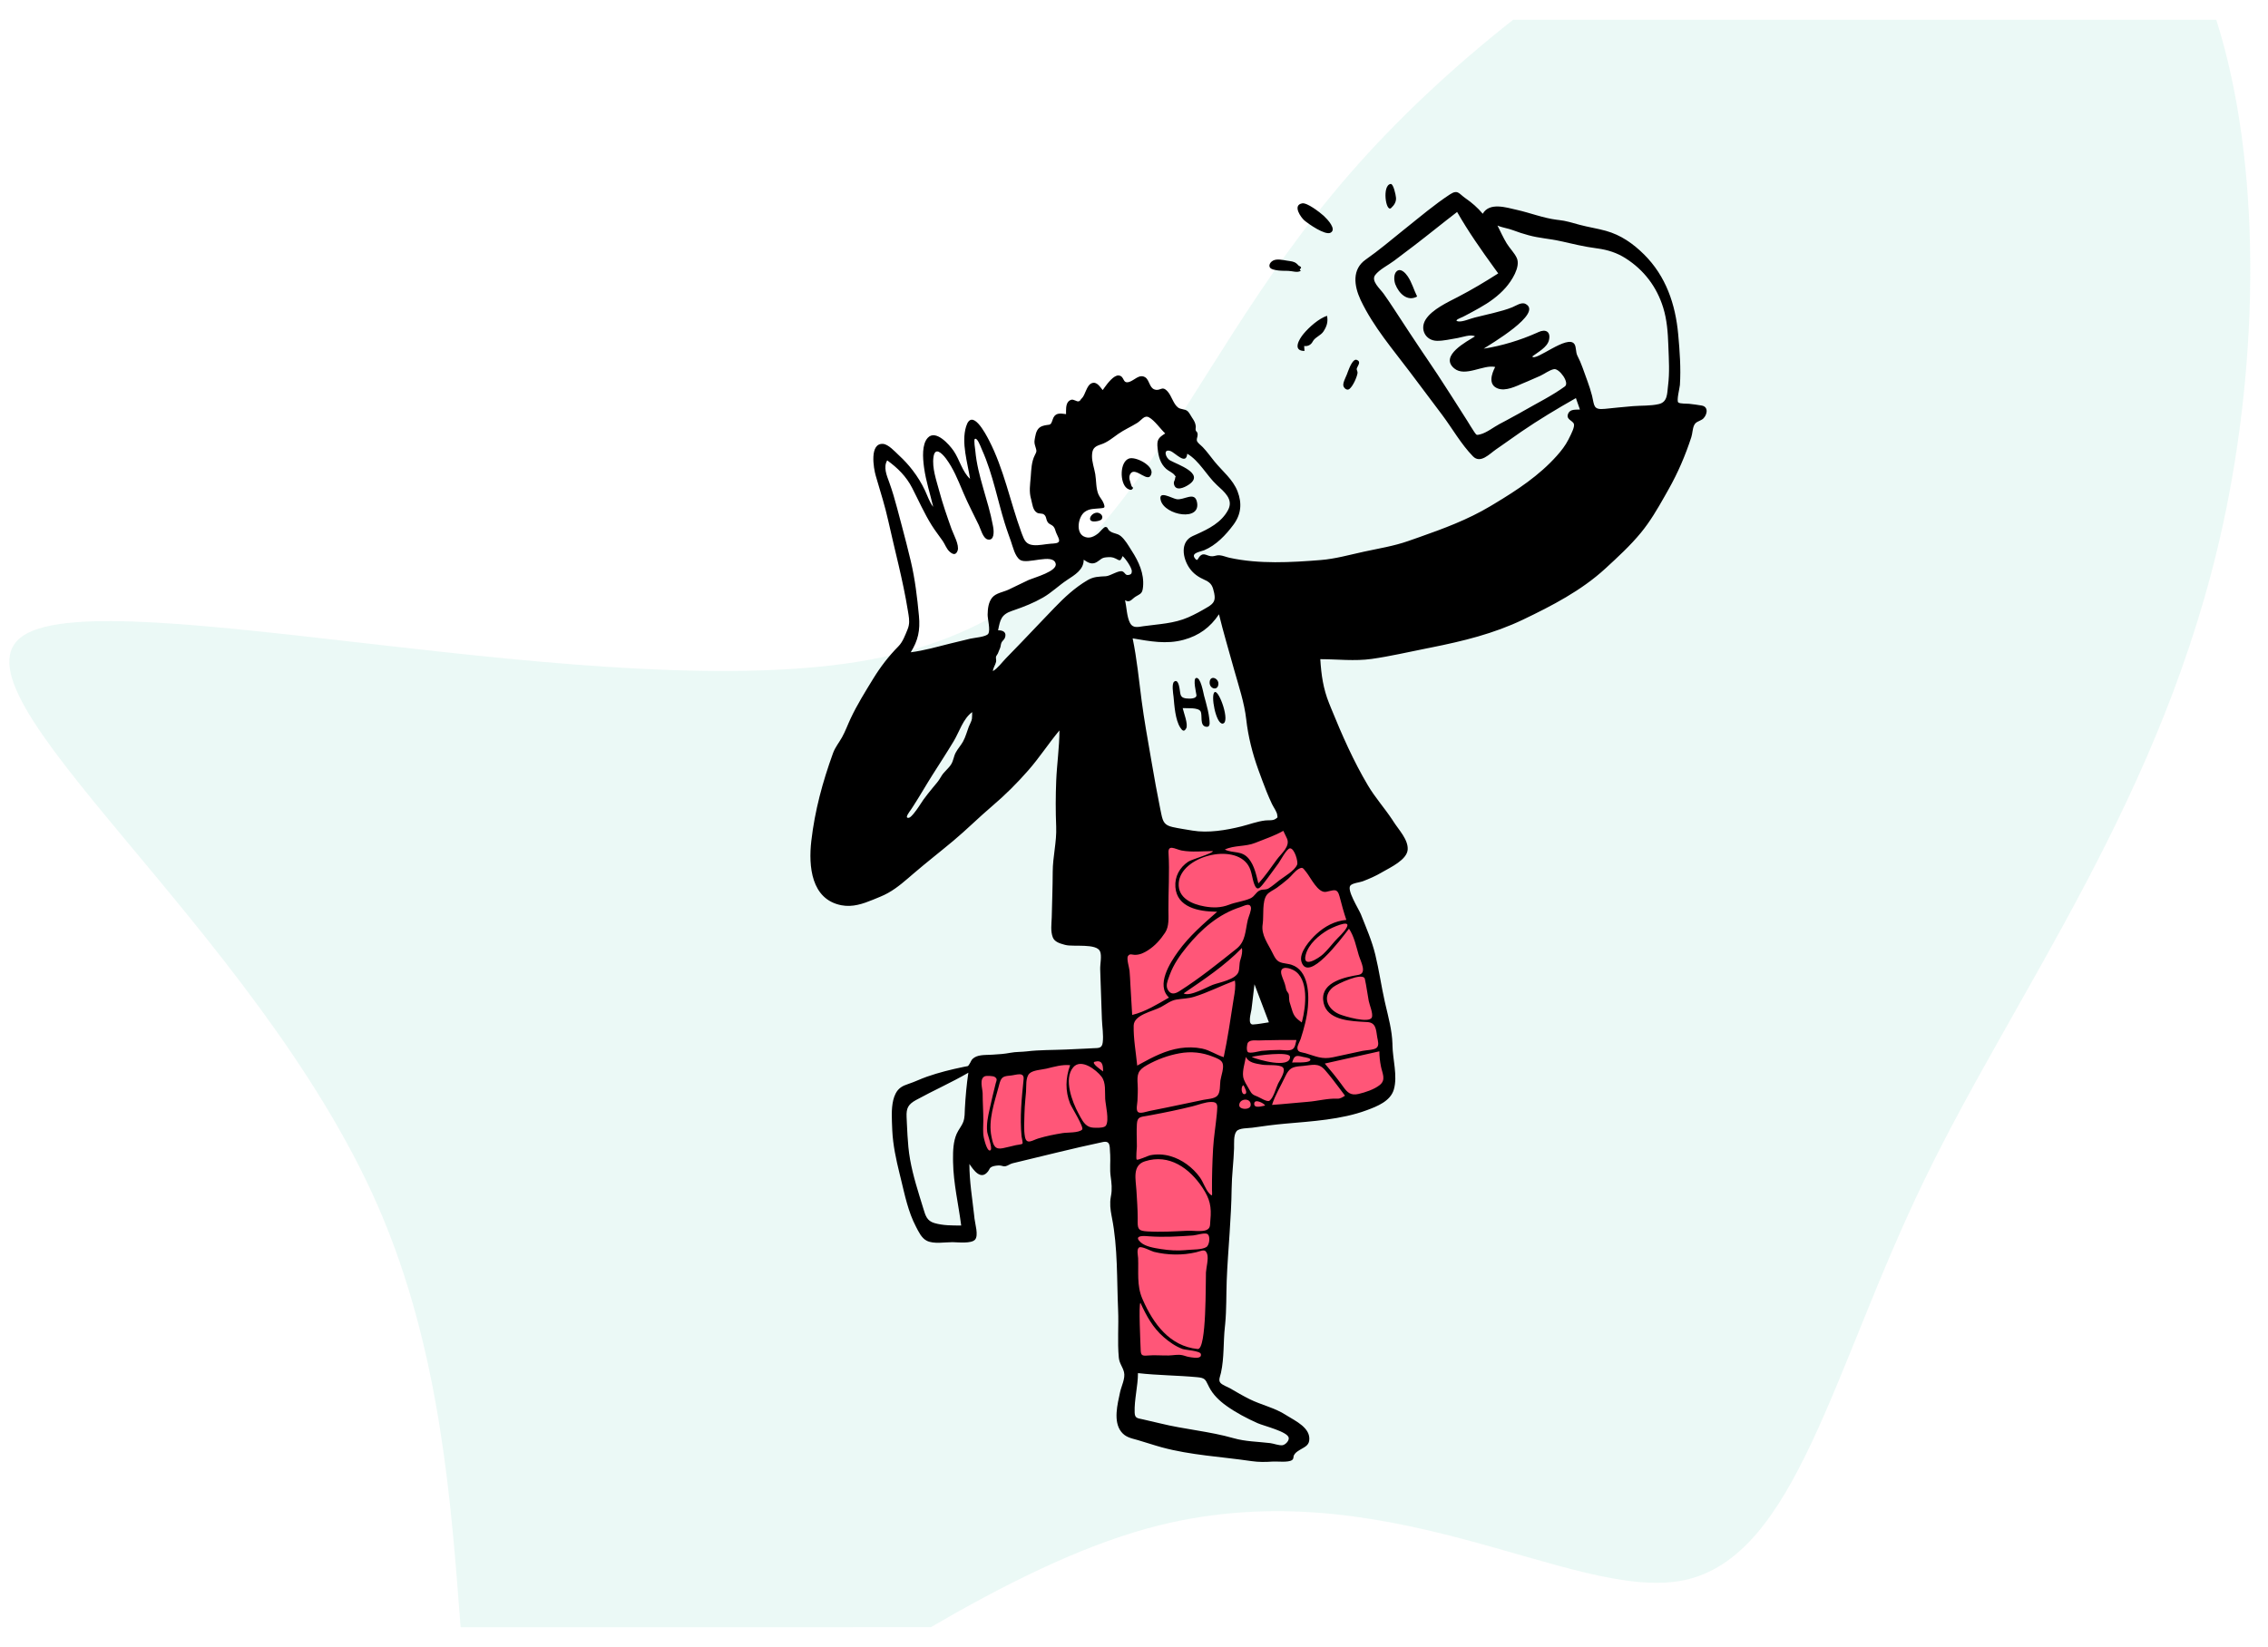
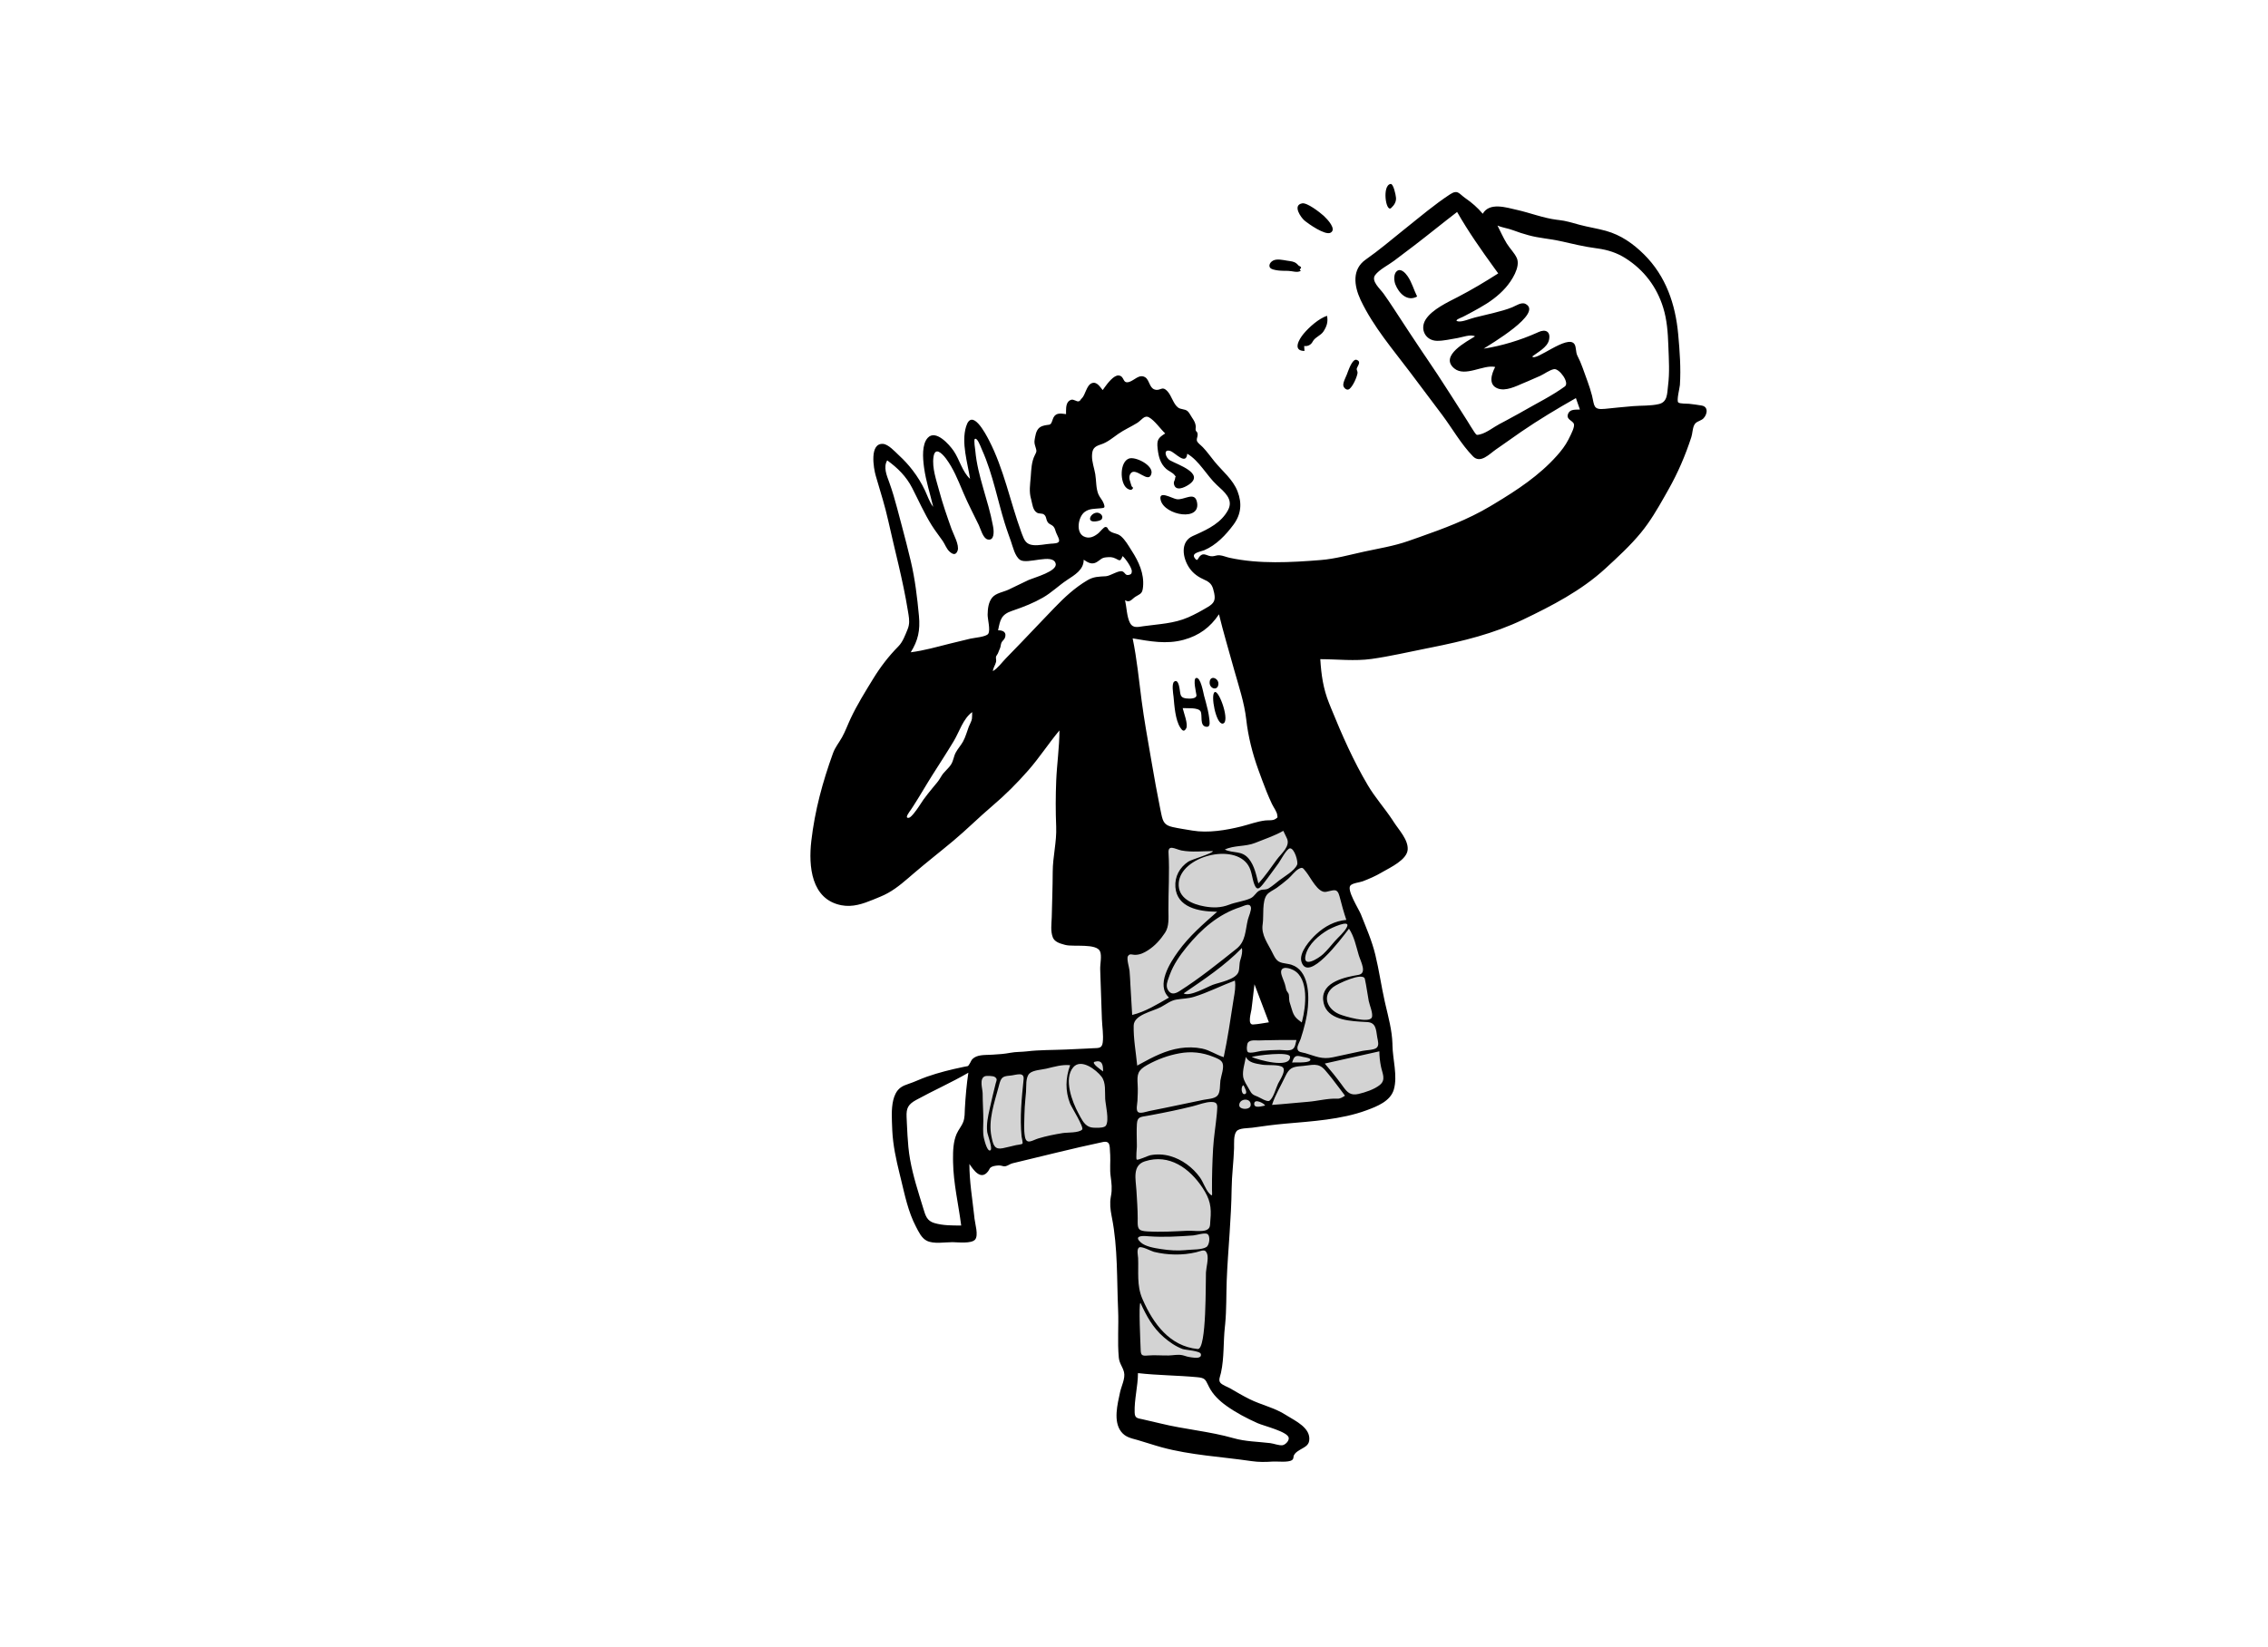
<svg xmlns="http://www.w3.org/2000/svg" xmlns:ns1="http://design.blush" viewBox="290.325 -29.102 3338.737 2425.205" overflow="visible" width="3338.737px" height="2425.205px">
  <g id="Master/Compositions/Solo" stroke="none" stroke-width="1" fill="none" fill-rule="evenodd" ns1:i="0">
-     <path d="M3562.882,742.681 C3475.961,1143.198 3258.659,1428.164 3123.063,1708.786 C2987.466,1988.539 2934.445,2263.08 2769.295,2297.832 C2604.146,2331.715 2325.999,2126.678 1980.054,2221.378 C1876.737,2249.848 1767.325,2304.842 1660.621,2366.996 L968.386,2367.014 C954.741,2190.035 939.891,1961.293 847.477,1748.751 C668.42,1336.94 197.31,986.814 325.952,906.016 C453.726,825.217 1182.122,1013.747 1569.788,942.505 C1956.586,871.264 2002.654,541.12 2278.193,225.746 C2346.303,147.542 2428.523,70.3 2517.842,-0.005 L3552.929,0 C3620.087,211.344 3615.907,498.352 3562.882,742.681 Z" id="Combined-Shape" fill="#D8F3ED" opacity=".5" ns1:i="0.0" />
+     <path d="M3562.882,742.681 C3475.961,1143.198 3258.659,1428.164 3123.063,1708.786 C2987.466,1988.539 2934.445,2263.08 2769.295,2297.832 C2604.146,2331.715 2325.999,2126.678 1980.054,2221.378 C1876.737,2249.848 1767.325,2304.842 1660.621,2366.996 L968.386,2367.014 C954.741,2190.035 939.891,1961.293 847.477,1748.751 C668.42,1336.94 197.31,986.814 325.952,906.016 C453.726,825.217 1182.122,1013.747 1569.788,942.505 C1956.586,871.264 2002.654,541.12 2278.193,225.746 C2346.303,147.542 2428.523,70.3 2517.842,-0.005 L3552.929,0 C3620.087,211.344 3615.907,498.352 3562.882,742.681 Z" id="Combined-Shape" opacity=".5" ns1:i="0.0" />
    <g transform="translate(818, 190) scale(2.588867 2.588542)" ns1:width="2651" ns1:height="1988" id="Master/Doodles/Selfie" ns1:component="Master/Doodles/Selfie" ns1:i="0.1" ns1:value="Selfie">
      <g id="Master/Doodles/Selfie" stroke="none" stroke-width="1" fill="none" fill-rule="evenodd" ns1:i="0.1.0">
-         <path d="M530.199,382.002 L530.353,382.02 C532.588,382.453 536.292,388.846 537.809,390.663 C542.7,396.524 547.591,402.384 552.482,408.244 C554.439,410.59 557.262,413.053 558.656,415.767 C559.729,417.855 560.097,420.735 560.737,422.973 C568.691,450.776 576.469,478.758 582.262,507.103 C583.509,513.204 584.692,519.347 585.386,525.54 C585.727,528.601 586.626,533.099 585.293,536.058 C583.79,539.392 578.954,540.778 575.812,541.811 C569.7,543.823 563.3,545.021 556.968,546.096 C541.711,548.686 526.263,550.19 510.844,551.406 C506.133,551.778 501.284,551.772 496.603,552.405 C494.368,552.707 495.038,552.107 494.333,553.608 C493.352,555.697 494.003,560.054 493.886,562.331 C493.612,567.686 493.338,573.04 493.064,578.396 L493.064,578.396 L490.82,622.215 C490.061,637.024 489.303,651.833 488.544,666.642 C488.257,672.253 487.97,677.864 487.683,683.476 C487.529,686.475 487.986,690.347 487.182,693.251 C486.574,695.447 487.574,694.8 484.881,694.93 C478.645,695.231 472.184,694.476 465.946,694.253 C458.872,694 451.796,693.747 444.72,693.494 C442.699,693.421 440.441,693.995 439.627,692.546 C438.635,690.782 439.39,685.931 439.32,683.961 C439.124,678.472 438.928,672.981 438.731,667.492 C438.192,652.422 437.653,637.352 437.114,622.283 C436.379,601.731 435.643,581.178 434.908,560.624 C427.04,562.208 419.172,563.792 411.303,565.375 C399.677,567.715 388.05,570.055 376.423,572.393 C371.091,573.467 364.758,575.916 359.252,575.126 C353.783,574.341 351.522,572.005 351.215,566.814 C350.885,561.249 351.014,555.64 351.088,550.07 C351.211,540.96 351.473,531.851 351.817,522.746 C367.351,521.347 382.886,519.947 398.42,518.548 C406.692,517.802 414.965,517.058 423.235,516.312 C425.112,516.144 429.74,516.506 430.578,515.091 C431.881,512.891 430.431,505.658 430.392,503.17 L430.392,503.17 L430.021,479.648 L430.021,479.648 L428.663,393.102 C432.383,393.224 436.102,393.335 439.821,393.439 C456.002,393.896 472.263,394.558 488.449,394.06 C496.566,393.811 504.257,391.621 511.92,389.037 C515.994,387.664 520.027,386.168 524.029,384.595 C525.288,384.1 528.994,381.758 530.353,382.02 Z M508.414,462.536 L500.148,502.967 L528.435,501.093 L508.414,462.536 Z" id="Accent" fill="#FF5678" ns1:i="0.1.0.0" />
+         <path d="M530.199,382.002 L530.353,382.02 C532.588,382.453 536.292,388.846 537.809,390.663 C542.7,396.524 547.591,402.384 552.482,408.244 C554.439,410.59 557.262,413.053 558.656,415.767 C559.729,417.855 560.097,420.735 560.737,422.973 C568.691,450.776 576.469,478.758 582.262,507.103 C583.509,513.204 584.692,519.347 585.386,525.54 C585.727,528.601 586.626,533.099 585.293,536.058 C583.79,539.392 578.954,540.778 575.812,541.811 C569.7,543.823 563.3,545.021 556.968,546.096 C541.711,548.686 526.263,550.19 510.844,551.406 C506.133,551.778 501.284,551.772 496.603,552.405 C494.368,552.707 495.038,552.107 494.333,553.608 C493.352,555.697 494.003,560.054 493.886,562.331 C493.612,567.686 493.338,573.04 493.064,578.396 L493.064,578.396 L490.82,622.215 C490.061,637.024 489.303,651.833 488.544,666.642 C488.257,672.253 487.97,677.864 487.683,683.476 C487.529,686.475 487.986,690.347 487.182,693.251 C486.574,695.447 487.574,694.8 484.881,694.93 C478.645,695.231 472.184,694.476 465.946,694.253 C458.872,694 451.796,693.747 444.72,693.494 C442.699,693.421 440.441,693.995 439.627,692.546 C438.635,690.782 439.39,685.931 439.32,683.961 C439.124,678.472 438.928,672.981 438.731,667.492 C438.192,652.422 437.653,637.352 437.114,622.283 C436.379,601.731 435.643,581.178 434.908,560.624 C427.04,562.208 419.172,563.792 411.303,565.375 C399.677,567.715 388.05,570.055 376.423,572.393 C371.091,573.467 364.758,575.916 359.252,575.126 C353.783,574.341 351.522,572.005 351.215,566.814 C350.885,561.249 351.014,555.64 351.088,550.07 C351.211,540.96 351.473,531.851 351.817,522.746 C367.351,521.347 382.886,519.947 398.42,518.548 C406.692,517.802 414.965,517.058 423.235,516.312 C425.112,516.144 429.74,516.506 430.578,515.091 C431.881,512.891 430.431,505.658 430.392,503.17 L430.392,503.17 L430.021,479.648 L430.021,479.648 L428.663,393.102 C432.383,393.224 436.102,393.335 439.821,393.439 C456.002,393.896 472.263,394.558 488.449,394.06 C496.566,393.811 504.257,391.621 511.92,389.037 C515.994,387.664 520.027,386.168 524.029,384.595 C525.288,384.1 528.994,381.758 530.353,382.02 Z M508.414,462.536 L500.148,502.967 L528.435,501.093 L508.414,462.536 Z" id="Accent" fill="#D3D3D3" ns1:i="0.1.0.0" />
        <path d="M620.672,25.933 C625.072,23.055 625.729,25.447 629.215,27.937 L629.411,28.076 C633.232,30.726 636.279,33.393 639.308,36.946 C643.156,30.244 652.703,33.397 658.639,34.727 C666.37,36.458 673.634,39.399 681.502,40.39 L682.531,40.508 C686.676,40.934 690.4,42.165 694.39,43.241 C699.336,44.572 704.422,45.305 709.358,46.678 C717.829,49.035 724.803,53.919 731.006,60.075 C743.468,72.443 748.87,88.354 750.45,105.53 C751.324,115.017 752.029,124.835 751.422,134.358 C751.323,135.942 749.382,143.322 750.503,144.298 C751.445,145.118 755.365,144.908 756.624,145.059 C759.035,145.347 761.447,145.621 763.837,146.059 C768.343,146.887 766.614,152.358 764.019,153.993 C762.173,155.155 760.406,155.213 759.434,157.419 C758.573,159.373 758.57,162.007 757.897,164.076 C754.552,174.365 750.321,184.251 745.006,193.657 L742.697,197.751 C738.649,204.913 734.497,212.019 729.254,218.396 C723.179,225.786 716.001,232.372 708.966,238.834 C695.359,251.332 678.683,259.949 662.249,267.822 C645.462,275.865 628.09,280.072 610.032,283.69 L607.565,284.18 C597.162,286.23 586.653,288.717 576.158,290.195 C566.515,291.552 556.637,290.358 546.932,290.335 C547.482,299.214 548.574,307.046 551.916,315.365 L553.201,318.548 C559.242,333.413 565.857,348.408 574.036,362.179 C578.117,369.05 583.444,374.998 587.852,381.643 L588.667,382.897 C591.493,387.34 597.051,393.057 596.619,398.714 C596.179,404.436 586.941,408.744 582.255,411.432 L581.787,411.704 C578.41,413.699 574.743,415.292 571.081,416.692 C569.383,417.343 565.196,417.703 564.034,419.125 C561.91,421.722 568.61,432.124 569.99,435.417 L570.054,435.573 C573.065,443.231 576.249,450.375 578.213,458.441 C580.353,467.231 581.6,476.207 583.58,485.031 L583.983,486.788 C585.689,494.115 587.716,501.495 587.955,509.035 L587.975,509.941 C588.072,517.864 590.996,527.388 588.756,535.138 C586.842,541.761 579.268,544.73 573.436,546.884 L573.125,546.999 C558.89,552.246 542.137,553.227 527.083,554.559 C520.756,555.119 514.666,555.933 508.267,556.862 C505.893,557.206 500.803,556.96 499.265,558.921 C497.513,561.157 497.987,565.946 497.902,568.585 C497.653,576.364 496.599,583.945 496.516,591.673 C496.428,600.007 495.896,608.466 495.37,616.791 C494.797,625.805 494.052,634.809 493.721,643.836 C493.418,652.086 493.636,660.344 492.85,668.557 L492.69,670.097 C491.716,678.803 492.353,687.613 490.469,696.229 C490.013,698.314 488.934,700.397 490.036,701.856 C491.116,703.286 494.257,704.314 495.806,705.222 C499.379,707.317 502.956,709.409 506.665,711.255 C513.386,714.601 521.036,716.184 527.369,720.283 L527.818,720.568 C532.862,723.724 541.565,727.638 540.636,734.836 C540.256,737.772 537.721,738.667 535.451,740.056 L534.732,740.508 C533.591,741.231 532.737,741.83 532.017,743.076 C531.437,744.078 532.015,745.104 530.875,745.924 C528.747,747.456 522.443,746.614 519.883,746.791 C515.731,747.079 511.904,747.136 507.778,746.529 C490.929,744.049 473.163,743.169 456.723,738.669 C452.224,737.438 447.809,735.923 443.331,734.623 L442.612,734.42 C439.165,733.466 436.112,732.865 433.747,729.86 C429.066,723.914 431.625,714.133 433.082,707.299 C433.807,703.894 436.19,699.42 435.316,695.905 C434.555,692.845 432.677,690.986 432.359,687.621 C431.516,678.713 432.358,669.569 431.966,660.613 C431.213,643.417 431.81,625.067 428.47,608.148 L428.261,607.064 C427.554,603.317 427.154,600.008 427.812,596.183 L427.914,595.633 C428.652,591.877 428.244,588.238 427.72,584.504 C427.158,580.498 427.671,576.413 427.473,572.357 L427.378,570.873 C427.173,567.21 427.525,564.13 423.225,565.037 C406.058,568.657 389.064,573.036 371.97,577.099 C370.591,577.426 369.239,578.503 368.036,578.761 C366.678,579.052 366.13,578.457 364.652,578.358 C363.565,578.284 361.46,578.545 360.462,578.97 C358.657,579.738 359.054,580.354 358.037,581.68 C353.908,587.068 349.781,580.998 347.402,577.482 C347.378,587.403 349.098,597.348 350.162,607.21 L350.303,608.554 C350.6,611.494 352.725,618.175 350.613,620.544 C348.481,622.936 340.963,622.031 337.902,621.985 L337.701,621.983 C333.354,621.976 327.228,623.15 323.245,621.213 C320.16,619.712 318.529,616.038 317.019,613.158 C312.57,604.678 310.692,595.231 308.433,585.986 L307.686,582.948 C305.707,574.853 303.955,566.835 303.55,558.478 L303.348,553.423 C303.154,548.068 303.162,541.994 305.42,537.512 C307.009,534.355 309.367,533.063 312.583,532.013 C316.253,530.815 319.642,529.106 323.295,527.833 C330.163,525.44 336.845,523.788 343.828,522.342 L345.141,522.073 C347.052,521.686 346.404,522.139 347.568,520.418 C348.19,519.5 348.386,518.516 349.263,517.691 C351.791,515.312 355.927,515.546 359.144,515.387 L360.963,515.294 C364.26,515.117 367.374,514.884 370.704,514.251 C373.841,513.654 377.091,513.81 380.065,513.444 C387.146,512.572 394.855,512.72 402.242,512.396 C406.019,512.231 409.795,512.065 413.57,511.874 L417.783,511.654 C420.864,511.524 422.804,511.801 423.222,508.353 C423.735,504.143 422.908,499.405 422.751,495.152 L422.496,487.912 L422.496,487.912 L421.927,471.323 C421.875,469.765 421.825,468.206 421.778,466.648 C421.694,463.811 422.776,459.137 421.702,456.57 C419.735,451.865 406.485,454.066 402.082,452.923 L401.294,452.717 C398.643,452.012 395.795,451.076 394.829,448.581 C393.461,445.048 394.098,440.962 394.224,437.266 L394.236,436.825 C394.422,428.334 394.759,419.883 394.779,411.383 C394.797,402.669 397.104,394.356 396.752,385.624 C396.399,376.886 396.407,368.153 396.771,359.41 C397.169,349.876 398.586,340.415 398.609,330.867 C392.442,338.242 387.267,346.299 380.897,353.572 C374.476,360.903 367.758,367.608 360.332,373.922 C352.814,380.312 345.833,387.324 338.274,393.646 C330.719,399.965 322.957,405.995 315.481,412.421 L312.612,414.893 C307.691,419.114 302.941,422.942 296.755,425.453 L292.655,427.144 C286.874,429.506 281.008,431.561 274.613,430.322 C257.397,426.985 255.861,408.018 257.51,393.759 C259.518,376.391 263.904,360.276 269.828,343.874 C271.067,340.441 273.164,337.991 274.908,334.891 C276.84,331.455 278.215,327.593 279.896,324.022 C283.551,316.259 288.161,308.863 292.639,301.551 C296.82,294.724 301.464,288.674 307.057,283.008 C309.528,280.506 310.917,276.614 312.256,273.36 C313.462,270.431 313.243,267.896 312.794,265.055 L312.416,262.757 C309.628,245.428 305.045,228.711 301.261,211.599 C299.454,203.424 296.978,195.607 294.629,187.62 L294.128,185.906 C292.925,181.764 290.441,167.275 298.339,167.881 C301.321,168.11 305.059,172.237 307.251,174.301 L307.44,174.478 C310.268,177.086 312.875,179.93 315.208,182.989 C317.877,186.49 320.219,190.27 322.096,194.254 C323.593,197.431 324.657,200.876 326.814,203.698 C325.1,196.336 322.702,189.103 321.661,181.597 L321.538,180.686 C320.909,175.839 320.328,168.195 323.68,164.469 C328.211,159.434 335.94,168.221 338.408,171.799 C341.75,176.642 343.378,183.787 347.779,187.753 C346.376,178.559 342.718,167.286 345.506,158.049 C348.813,147.097 356.636,162.128 358.542,165.807 C367.015,182.166 370.592,200.757 376.889,218.026 L377.355,219.287 C378.663,222.784 379.684,225.08 383.793,225.459 C387.057,225.761 390.539,224.858 393.842,224.63 L395.017,224.567 C400.062,224.246 398.476,222.339 396.793,218.526 C396.205,217.196 396.144,215.868 395.113,214.779 C394.164,213.778 392.799,213.659 391.952,212.424 C390.823,210.774 391.339,209.054 389.642,207.925 C388.754,207.333 386.98,207.66 385.936,207.063 C383.385,205.605 383.249,202.126 382.533,199.466 L382.461,199.212 C381.246,195.035 381.919,191.131 382.26,186.883 L382.3,186.372 C382.605,182.204 382.719,178.031 384.628,174.244 L384.862,173.78 C385.648,172.207 385.673,171.961 385.194,170.314 L384.792,168.954 C384.426,167.701 384.257,166.865 384.545,165.234 L384.765,164.011 C385.282,161.25 386.03,158.651 389.019,157.68 C392.837,156.44 393.422,158.008 394.556,154.616 L394.701,154.165 C395.963,150.1 398.594,150.381 402.366,150.932 L402.355,149.087 C402.363,146.555 402.637,143.678 405.18,142.807 C406.765,142.265 408.398,144.044 409.624,143.634 C410.505,143.338 410.428,142.877 411.03,142.259 L411.182,142.113 C413.396,140.124 413.934,134.548 416.964,133.35 C419.85,132.209 421.604,135.394 423.208,137.263 L424.022,136.095 C425.983,133.329 429.596,128.637 432.311,128.95 C435.807,129.353 434.3,133.778 438.222,132.638 C441.203,131.772 444.03,127.882 447.387,129.996 C449.77,131.497 449.736,135.935 452.685,136.914 C456.134,138.057 456.828,134.432 460.084,138.02 C462.397,140.569 463.316,144.995 465.93,147.095 C467.582,148.423 469.798,147.889 471.423,149.199 C472.35,149.946 473.335,151.943 474.009,152.94 L474.4,153.524 C475.274,154.854 475.886,156.004 476.108,157.709 C476.218,158.559 475.892,159.307 476.102,160.179 C476.235,160.726 476.861,161.009 477.007,161.507 C477.571,163.421 476.628,164.203 476.721,165.778 C476.801,167.133 478.862,168.418 480.14,169.762 C482.536,172.277 484.543,175.127 486.725,177.821 C491.235,183.385 497.242,188.029 499.883,194.88 C502.526,201.734 501.902,207.986 497.562,213.84 C493.22,219.698 487.726,225.494 480.891,228.373 C478.862,229.228 473.384,229.808 475.527,232.809 C477.212,235.168 477.233,233.046 478.442,231.782 C480.858,229.255 482.601,231.975 485.642,231.801 C487.059,231.72 488.17,231.091 489.67,231.224 C491.542,231.389 493.489,232.259 495.329,232.66 C512.136,236.329 530.188,235.306 547.201,233.941 C555.516,233.273 563.646,230.948 571.784,229.178 C580.229,227.342 588.723,226.009 596.907,223.141 L603.241,220.921 C617.129,216.034 630.691,211.003 643.458,203.401 L646.085,201.828 C658.912,194.109 671.418,185.869 681.434,174.634 C683.98,171.78 686.304,168.799 688.034,165.387 L688.607,164.222 C689.587,162.26 691.718,158.15 691.132,156.501 C690.41,154.469 686.294,154.004 687.972,150.461 C689.146,147.98 692.263,148.495 694.57,148.322 L692.278,141.824 L692.278,141.824 C681.772,147.764 671.123,154.156 661.172,160.98 C657.349,163.601 653.583,166.306 649.785,168.965 L646.93,170.949 C643.085,173.595 637.998,179.32 633.737,174.942 C626.979,167.997 621.976,159.05 616.192,151.32 C610.142,143.232 604.048,135.149 597.974,127.077 C588.276,114.192 577.198,101.34 570.015,86.308 L569.743,85.728 C566.129,77.86 564.854,68.551 572.776,63.011 C580.205,57.817 587.102,51.95 594.164,46.27 L595.68,45.056 C603.812,38.576 611.966,31.628 620.672,25.933 Z M443.256,696.476 C443.239,703.932 441.126,711.477 441.371,718.842 C441.479,722.116 442.821,722.082 445.802,722.726 L446.029,722.775 C449.335,723.508 452.631,724.268 455.92,725.077 C469.743,728.481 483.927,729.581 497.608,733.485 C504.46,735.44 511.469,735.446 518.492,736.298 C520.423,736.533 523.547,737.771 525.443,737.49 C526.938,737.269 529.22,735.171 528.985,733.3 C528.546,729.792 514.776,726.512 511.297,724.954 C505.115,722.183 499.008,718.993 493.493,715.044 C489.575,712.239 485.857,708.7 483.671,704.345 L483.099,703.181 C481.539,699.969 481.197,699.19 476.873,698.786 C465.659,697.735 454.438,697.752 443.256,696.476 Z M444.681,656.543 C443.528,656.615 444.717,680.422 444.779,682.778 L444.802,683.411 C444.946,686.399 445.572,686.744 448.942,686.453 C452.875,686.113 456.735,686.525 460.666,686.445 C463.254,686.393 465.688,685.765 468.264,686.232 C469.617,686.477 470.857,687.064 472.235,687.278 L473.67,687.517 C476.009,687.884 479.6,688.204 479.018,685.603 C478.602,683.745 470.118,683.32 468.621,682.76 C464.636,681.268 461.053,678.764 457.866,675.985 C451.628,670.547 448.108,663.935 444.681,656.543 Z M452.313,627.486 C450.806,627.117 445.234,624.023 443.857,625.024 C442.391,626.089 443.286,629.627 443.343,631.053 C443.655,638.859 442.515,646.604 445.676,653.986 L446.038,654.819 C451.95,668.274 461.311,681.216 477.225,682.763 C482.413,683.266 481.653,644.035 481.918,639.183 C482.072,636.377 483.48,631.445 482.622,628.768 C481.556,625.444 479.678,626.925 476.324,627.722 C468.582,629.561 460.038,629.38 452.313,627.486 Z M482.534,617.241 C480.899,616.544 476.342,618.033 474.646,618.156 C466.351,618.756 457.95,619.249 449.638,618.661 L447.968,618.533 C444.994,618.335 441.053,618.643 444.79,622.066 C447.459,624.511 452.574,625.314 456.162,625.869 L456.516,625.924 C461.014,626.623 465.568,626.933 470.1,626.524 L470.949,626.438 C473.929,626.108 479.574,626.385 482.167,624.759 C483.984,623.62 484.624,618.132 482.534,617.241 Z M480.039,591.152 C472.701,580.012 461.081,571.501 447.177,575.995 C439.877,578.354 442.03,586.306 442.385,592.578 C442.685,597.891 443.114,603.176 443.105,608.478 L443.085,610.424 C443.061,614.791 443.882,615.582 448.658,615.864 C456.283,616.316 463.879,615.843 471.504,615.486 C474.155,615.363 479.723,616.169 482.173,615.082 C484.574,614.018 484.191,612.272 484.405,609.711 L484.427,609.469 C485.159,601.947 484.223,597.505 480.039,591.152 Z M346.806,525.592 C337.092,531.231 326.918,535.714 317.103,541.098 C312.588,543.574 311.464,545.756 311.689,550.758 L311.859,554.563 C312.061,559.004 312.291,563.453 312.709,567.874 C313.619,577.492 316.252,586.729 319.07,595.918 L321.278,603.078 C322.427,606.874 323.259,609.862 327.462,611.102 C332.391,612.556 337.648,612.499 342.735,612.511 C341.206,600.457 338.318,588.608 338.118,576.408 L338.096,574.761 C338.053,569.951 338.239,564.738 340.158,560.351 C341.215,557.936 343.049,555.927 343.954,553.442 C344.852,550.979 344.697,548.36 344.842,545.778 C345.219,539.026 345.813,532.283 346.806,525.592 Z M485.004,542.224 C481.506,542.237 477.711,543.838 474.354,544.672 C466.636,546.589 458.831,548.202 451.01,549.649 L448.664,550.078 C444.69,550.796 442.898,550.588 442.64,554.797 C442.406,558.619 442.589,562.535 442.622,566.38 L442.627,567.659 C442.626,567.831 442.034,574.617 442.53,574.985 C443.263,575.528 449.024,572.778 450.174,572.547 C453.965,571.783 457.875,571.966 461.593,573.021 C468.318,574.93 474.378,579.462 478.455,585.096 C480.446,587.848 481.536,591.749 483.766,594.198 L484.015,594.465 C485.944,596.489 485.357,594.605 485.346,592.096 C485.311,584.358 485.538,576.53 485.971,568.801 C486.339,562.237 487.477,555.73 488.084,549.145 L488.235,547.348 C488.48,544.097 488.675,542.21 485.004,542.224 Z M361.743,527.944 C360.881,527.382 357.084,527.204 356.129,527.631 C352.938,529.058 354.852,534.487 354.935,537.296 L354.938,537.468 C354.946,542.557 355.337,547.646 355.321,552.759 C355.311,556.033 354.95,559.302 355.599,562.525 L355.708,563.012 C356.16,564.932 357.816,571.12 359.473,569.613 C360.656,568.537 357.676,560.705 357.517,559.164 C357.055,554.708 357.95,550.542 358.917,546.241 L359.049,545.653 C360.083,541.052 361.109,536.466 362.297,531.903 L362.401,531.525 C362.908,529.771 363.417,529.037 361.743,527.944 Z M378.226,529.368 C378.695,524.784 373.83,526.957 370.744,527.216 L369.997,527.285 C366.285,527.657 365.411,528.345 364.344,532.359 L363.987,533.715 C361.577,542.7 358.001,552.714 359.962,561.979 L360.213,563.148 C361.062,566.995 361.982,569.457 366.405,568.532 C368.9,568.01 371.376,567.387 373.855,566.799 C374.479,566.652 377.228,566.403 377.576,565.923 C377.912,565.46 377.139,562.498 377.075,561.851 C376.012,551.01 377.122,540.155 378.226,529.368 Z M404.692,521.304 C400.164,520.836 395.612,522.208 391.255,523.253 C388.602,523.89 383.633,524.075 381.589,525.996 C379.218,528.226 379.854,533.57 379.6,536.475 L379.216,540.762 C378.965,543.616 378.748,546.468 378.696,549.345 C378.624,553.344 378.252,558.097 379,562.059 C379.892,566.772 383.234,564.003 386.615,562.974 C391.157,561.591 395.812,560.68 400.493,559.922 C403.116,559.497 409.54,559.916 411.519,557.937 C412.742,556.714 405.466,545.181 404.659,543.142 C401.826,535.996 402.05,528.475 404.692,521.304 Z M422.537,527.835 C419.511,523.875 410.874,517.268 406.439,522.512 C400.821,529.155 405.939,542.305 409.364,548.636 L410.539,550.836 C412.237,553.959 414.082,556.679 417.919,556.861 L419.647,556.9 C421.578,556.926 424.273,556.828 425.046,555.644 C427.017,552.626 424.82,543.954 424.616,540.494 C424.373,536.388 425.149,531.257 422.537,527.835 Z M486.1,516.542 C479.796,514 473.486,513.337 466.863,514.549 C460.321,515.747 454.318,517.959 448.506,521.19 C443.036,524.231 442.708,526.482 443.077,532.36 C443.27,535.424 443.097,538.497 442.966,541.56 C442.901,543.093 442,546.748 443.21,547.893 C444.485,549.098 448.283,547.645 449.797,547.36 C452.972,546.76 456.134,546.118 459.296,545.446 C466.362,543.944 473.432,542.474 480.509,541.017 C482.832,540.54 486.595,540.482 488.356,538.72 C490.227,536.849 489.782,532.468 490.135,530.013 C490.509,527.405 492.413,522.587 491.303,520.013 C490.486,518.122 487.855,517.25 486.1,516.542 Z M507.345,544.11 C507.811,539.617 500.624,540.033 500.86,544.216 C500.998,546.691 507.053,546.924 507.345,544.11 Z M515.468,544.285 C515.795,543.476 509.452,539.871 509.349,543.213 C509.257,546.138 513.867,544.545 515.468,544.285 Z M549.587,524.04 C545.774,519.658 542.128,521.322 537.017,521.743 L536.122,521.811 C531.017,522.214 529.287,522.913 526.977,527.761 L526.843,528.045 C524.381,533.325 521.235,538.31 519.483,543.899 C526.321,543.441 533.133,542.664 539.965,542.131 C545.435,541.704 551.239,540.08 556.633,540.36 C558.223,540.442 559.724,539.495 560.979,538.655 L558.211,534.948 C555.435,531.233 552.618,527.524 549.587,524.04 Z M504.614,516.547 C504.067,519.92 502.565,524.39 503.063,527.785 C503.421,530.225 505.163,532.655 506.37,534.823 L506.566,535.181 C507.971,537.805 508.567,538.14 511.258,539.18 C512.641,539.714 516.745,542.47 518.076,541.5 C520.313,539.871 521.752,534.235 522.917,531.825 L523.056,531.55 C524.202,529.356 527.554,524.363 525.605,522.523 C523.763,520.783 516.524,521.476 514.082,521.041 L513.367,520.919 C510.185,520.392 505.966,519.808 504.614,516.547 Z M580.517,513.426 L549.487,520.372 L549.487,520.372 C552.781,524.185 555.955,528.108 558.937,532.168 L560.157,533.839 C562.313,536.75 564.201,538.695 568.635,537.676 C572.478,536.792 577.59,535.098 580.709,532.615 C584.466,529.624 582.193,525.957 581.416,522.002 C580.861,519.178 580.511,516.308 580.517,513.426 Z M503.285,532.73 C501.625,533 501.899,538.548 504.181,537.702 C505.846,537.084 503.737,533.734 503.285,532.73 Z M423.416,524.859 L423.414,524.326 C423.385,521.184 422.939,518.144 418.658,519.351 C416.297,520.016 422.726,524.331 423.416,524.859 Z M498.363,473.171 C490.586,476.065 483.116,479.948 475.178,482.397 C471.82,483.432 468.541,483.416 465.142,483.97 C461.839,484.508 459.217,486.678 456.318,488.221 C451.526,490.771 440.962,492.599 440.817,498.773 C440.643,506.205 442.116,514.131 442.827,521.536 L444.81,520.443 C451.879,516.558 459.145,512.808 467.212,511.608 C471.351,510.992 475.593,511.013 479.699,511.856 C484.199,512.78 487.731,515.432 492.014,516.741 C494.261,506.049 495.891,495.107 497.552,484.308 L497.72,483.261 C498.27,479.936 498.938,476.525 498.363,473.171 Z M529.728,516.521 C529.623,513.302 510.51,515.768 507.951,516.626 L508.118,516.708 C511.165,518.131 529.956,523.537 529.728,516.521 Z M537.076,516.586 L536.534,516.446 C532.961,515.543 532.073,515.986 530.919,519.778 C532.709,519.61 539.461,520.157 540.951,518.793 C542.581,517.302 538.349,516.893 537.076,516.586 L537.076,516.586 Z M538.982,411.508 L538.852,411.348 C537.102,409.258 537.028,408.347 534.591,409.685 C532.597,410.779 530.453,413.741 528.694,415.255 C526.603,417.058 524.442,418.781 522.198,420.391 C520.437,421.653 517.857,422.679 516.534,424.399 C513.736,428.034 514.829,436.223 514.21,440.779 L514.164,441.091 C513.172,447.281 517.276,452.257 519.862,457.63 L520.127,458.172 C522.335,462.62 523.47,462.904 528.564,463.711 C539.693,465.475 540.696,479.026 539.893,488.064 C539.341,494.284 537.706,500.382 535.785,506.305 C535.3,507.802 533.819,510.143 533.918,511.656 C534.08,514.123 536.293,513.851 538.497,514.496 C544.448,516.24 547.814,518.153 554.18,516.787 L571,513.153 L571,513.153 C572.923,512.74 577.45,512.705 578.928,511.431 C580.537,510.043 579.682,507.522 579.342,505.584 L579.308,505.386 C578.612,501.002 578.59,497.085 573.701,496.778 L569.413,496.53 C560.719,495.977 549.422,494.478 548.557,484.151 C547.695,473.858 561.33,471.152 568.598,469.94 C573.775,469.078 569.859,462.276 568.803,458.728 C567.321,453.742 566.223,448.034 563.241,443.675 L562.744,444.315 C558.795,449.471 540.096,474.601 536.24,462.526 C534.568,457.296 541.309,449.84 544.698,446.717 C549.458,442.333 555.215,439.217 561.741,438.653 C560.223,434.193 559.055,429.816 557.875,425.271 C556.559,420.198 554.414,421.926 550.236,422.688 C545.619,423.531 541.571,414.735 538.982,411.508 Z M533.369,506.976 C527.174,506.961 521.011,506.975 514.826,507.148 L512.174,507.233 C510.24,507.302 507.154,506.704 505.814,508.43 C505.161,509.27 504.827,513.006 505.723,513.802 C506.943,514.886 512.216,513.297 513.518,513.168 C516.921,512.828 520.336,512.653 523.756,512.635 C525.769,512.624 529.548,513.45 531.327,512.09 C532.754,510.999 532.932,508.569 533.369,506.976 Z M509.504,475.278 C509.115,478.866 508.681,482.449 508.239,486.03 L507.795,489.612 C507.58,491.349 505.362,498.34 508.677,498.156 C511.716,497.987 514.701,497.343 517.706,496.914 L509.504,475.278 L509.504,475.278 Z M531.73,467.253 L531.402,467.084 C527.929,465.359 523.475,465.085 524.927,470.031 C525.609,472.35 526.767,474.403 527.222,476.803 L527.324,477.318 C527.684,479.053 527.911,479.153 528.826,480.513 C529.323,481.253 529.095,484.146 529.422,485.227 C529.868,486.696 530.348,488.146 530.777,489.623 C531.904,493.509 533.113,494.601 536.388,497.009 L536.604,496.222 C538.77,487.998 540.55,471.952 531.73,467.253 Z M572.273,472.239 C571.346,468.097 556.547,474.984 554.141,476.958 C547.867,482.106 550.881,489.311 557.597,492.229 L557.835,492.33 C560.727,493.527 574.675,497.644 576.224,494.166 C577.139,492.114 574.895,486.96 574.49,484.826 C573.698,480.653 573.2,476.382 572.273,472.239 Z M468.146,399.187 L467.821,399.119 C464.388,398.346 460.33,395.575 460.628,400.491 C461.299,411.533 460.498,422.257 460.572,433.25 C460.601,437.502 461.039,442.353 458.688,445.903 C456.016,449.938 452.955,453.395 448.838,456.021 C446.664,457.408 444.456,458.468 441.82,458.53 C439.82,458.578 438.694,457.547 437.576,459.236 C436.635,460.658 438.304,465.764 438.469,467.591 C438.716,470.31 438.827,473.043 438.968,475.77 C439.262,481.423 439.626,487.073 439.966,492.723 C447.552,490.889 454.199,486.652 460.907,482.843 C453.319,475.716 461.494,463.015 466.135,456.574 C472.43,447.837 480.296,441.085 488.305,434.003 L487.427,433.996 C477.87,433.851 465.413,431.615 464.538,419.979 C464.089,414.016 466.956,408.786 471.872,405.517 C473.792,404.239 485.677,400.883 485.893,399.531 C480.081,399.517 473.865,400.26 468.146,399.187 Z M502.378,454.626 C492.599,464.754 480.771,472.528 469.229,480.46 C472.639,482.536 482.518,476.814 485.825,475.574 C489.446,474.217 498.875,472.64 500.422,468.231 C501.108,466.278 500.766,463.723 501.431,461.586 L501.671,460.806 C502.292,458.748 502.734,456.85 502.378,454.626 Z M507.471,431.452 C506.755,428.748 503.6,430.706 501.557,431.355 C489.065,435.321 479.276,443.912 471.051,453.971 C467.08,458.828 463.482,464.004 461.318,469.917 L460.819,471.315 C459.998,473.56 459,476.046 460.173,478.277 C461.833,481.431 464.354,480.766 466.857,479.175 C478.283,471.917 488.769,463.464 499.33,455.033 C504.58,450.843 504.255,444.67 505.747,438.506 C506.109,437.013 507.893,433.042 507.471,431.452 Z M562.046,442.768 C564.496,437.823 552.534,443.627 551.513,444.227 C546.234,447.316 540.237,452.329 538.634,458.52 C536.575,466.479 545.923,460.566 548.555,458.118 C550.947,455.894 552.976,453.301 555.12,450.847 C557.251,448.407 560.598,445.69 562.046,442.768 Z M529.754,397.952 L529.615,397.961 C527.779,398.185 524.135,405.127 523.215,406.369 C520.37,410.212 517.619,414.167 514.658,417.92 L514.06,418.667 C512.129,421.023 510.798,421.966 509.43,418.425 C508.041,414.826 508.074,410.92 505.934,407.57 C497.711,394.697 467.561,402.476 466.436,417.658 C465.797,426.262 474.098,429.776 481.179,431.005 C486.103,431.86 490.407,431.811 495.104,430.007 C498.974,428.52 503.466,428.059 507.171,426.412 C509.805,425.242 510.429,422.519 513.002,421.686 C514.78,421.109 515.88,421.783 517.793,420.582 C519.853,419.287 521.767,417.585 523.694,416.1 C526.589,413.87 532.272,410.749 533.759,407.255 C534.473,405.578 532.242,397.939 529.754,397.952 L529.754,397.952 Z M525.904,387.987 C520.854,390.87 515.374,392.612 509.947,394.831 C504.445,397.081 497.822,396.118 492.635,398.641 C497.581,400.993 502.293,398.961 506.33,403.933 C509.491,407.826 510.53,413.16 511.715,417.9 C515.664,413.729 518.834,408.91 522.229,404.299 C524.804,400.8 530.116,396.716 527.912,392.173 L525.904,387.987 L525.904,387.987 Z M489.32,264.807 C484.338,272.245 478.017,276.921 469.261,279.313 C459.374,282.014 450.09,280.152 440.231,278.503 C442.675,290.266 443.796,302.17 445.355,314.062 C446.771,324.837 448.708,335.541 450.563,346.248 L451.066,349.168 C452.561,357.899 454.114,366.557 455.873,375.226 L456.542,378.477 C457.473,382.94 458.407,384.819 462.947,385.835 C466.638,386.66 470.514,387.209 474.246,387.843 C483.118,389.348 493.438,387.631 502.096,385.467 C506.585,384.345 511.075,382.613 515.68,382.08 C517.446,381.877 520.072,382.296 521.588,381.141 L522.281,380.623 C522.852,380.185 522.523,380.302 522.471,379.136 C522.389,377.284 520.257,374.453 519.45,372.705 C518.411,370.455 517.387,368.203 516.471,365.899 C514.805,361.705 513.225,357.446 511.69,353.203 C508.368,344.033 505.898,334.258 504.823,324.597 C503.777,315.192 500.5,305.443 497.92,296.276 L497.637,295.26 C494.816,285.064 491.823,275.095 489.32,264.807 Z M348.974,320.455 C343.836,324.161 341.649,331.714 338.488,336.975 C334.612,343.428 330.49,349.736 326.462,356.093 C322.72,362.002 319.246,368.107 315.449,373.981 L314.17,375.931 C313.575,376.825 310.036,381.147 313.076,380.55 C314.413,380.286 317.607,375.79 318.697,374.121 L318.934,373.75 C321.86,369.008 325.472,364.832 329.11,360.405 C330.137,359.156 330.888,357.816 331.615,356.642 C333.09,354.264 335.545,352.542 337.031,350.149 C338.329,348.055 338.477,345.643 339.588,343.551 C340.76,341.347 342.549,339.405 343.762,337.233 C345.172,334.711 346.034,331.486 347.047,328.787 C347.545,327.462 348.652,325.618 348.846,324.226 C348.951,322.972 348.993,321.715 348.974,320.455 Z M476.336,301.031 C478.943,300.399 480.45,309.679 480.865,311.197 L481.81,314.633 C482.67,317.792 483.464,320.981 483.815,324.234 L483.935,325.354 C484.108,327.198 484.068,329.047 482.1,328.801 C478.099,328.303 480.094,322.162 478.847,320.013 C477.481,317.658 470.955,318.393 468.688,318.172 C469.169,320.488 471.917,327.391 470.703,329.656 C469.503,331.894 468.476,331.033 467.334,329.287 C464.469,324.912 463.946,316.684 463.501,311.865 L463.472,311.592 C463.259,309.812 462.356,304.309 463.813,303.153 C465.821,301.559 466.596,305.197 466.875,306.839 L466.963,307.381 C467.44,310.276 467.184,312.142 470.369,312.623 L470.656,312.663 C472.76,312.929 476.69,312.898 476.505,310.753 C476.413,309.678 474.356,301.511 476.336,301.031 Z M486.944,309.05 C489.448,307.919 495.947,326.334 491.46,326.987 C487.615,327.545 484.316,310.237 486.944,309.05 Z M484.015,303.319 C484.356,299.222 489.179,301.166 488.995,304.433 C488.755,308.668 483.691,307.216 484.015,303.319 Z M434.522,231.694 L434.353,232.105 C433.154,234.953 432.772,234.187 430.576,233.106 C428.627,232.145 427.273,232.201 425.087,232.41 C422.411,232.668 422.104,233.769 419.788,235.136 C417.045,236.755 414.797,235.387 412.399,233.76 C412.443,239.53 407.177,242.478 402.947,245.292 C398.222,248.434 394.122,252.498 389.207,255.317 C383.979,258.316 378.438,260.518 372.762,262.466 L371.759,262.807 C365.452,264.934 364.923,267.884 363.713,273.917 C366.805,273.846 368.738,275.244 367.57,278.259 C367.172,279.289 366.023,279.981 365.604,281.027 C365.196,282.041 365.255,283.048 364.853,284.019 L364.335,285.248 C364.079,285.854 363.833,286.451 363.615,287.052 C363.479,287.432 362.585,288.589 362.531,288.922 C362.37,289.948 362.807,290.857 362.557,291.928 C362.127,293.76 360.915,295.158 360.767,297.135 C363.611,295.471 365.858,292.192 368.155,289.86 C371.071,286.902 373.956,283.914 376.826,280.911 L389.488,267.644 C391.6,265.434 393.714,263.227 395.832,261.023 C401.474,255.153 407.312,249.741 414.348,245.537 C418.069,243.313 420.822,243.409 425.015,243.155 C427.607,242.997 432.556,239.408 434.606,240.489 C436.105,241.279 436.026,242.831 438.067,242.397 C439.506,242.091 439.682,241.567 439.752,240.406 C439.88,238.298 436.04,232.973 434.522,231.694 Z M354.538,171.162 L354.29,170.575 C353.497,168.635 351.808,164.248 350.519,165.049 C349.774,165.513 350.701,171.064 350.765,171.778 C352.058,186.292 358.148,199.977 360.747,214.21 L360.967,215.467 C361.337,217.683 361.666,223.143 357.789,222.234 C355.122,221.61 353.78,216.185 352.761,214.085 C349.835,208.049 346.749,202.159 344.104,195.981 L343.444,194.426 C340.813,188.198 338.267,181.885 334.224,176.41 L333.867,175.938 C331.66,173.09 327.851,169.433 326.987,175.292 C326.065,181.543 328.67,188.706 330.247,194.631 C332.196,201.96 334.701,209.091 337.228,216.236 C338.274,219.196 341.819,225.432 340.708,228.584 C339.672,231.52 337.74,230.7 335.928,228.96 C334.356,227.45 333.457,224.867 332.223,223.077 C330.148,220.069 327.884,217.234 325.945,214.127 C321.704,207.329 318.513,200.035 314.859,192.93 C311.448,186.302 306.651,181.601 300.671,177.238 C298.368,181.093 300.386,185.806 301.775,189.609 L301.871,189.873 C303.603,194.674 305.011,199.513 306.313,204.447 L308.98,214.491 C310.757,221.191 312.508,227.9 314.093,234.64 C316.504,244.893 317.743,255.26 318.717,265.734 C319.49,274.029 318.198,279.77 314.046,286.417 C321.607,285.452 328.801,283.372 336.176,281.527 C340.113,280.543 344.062,279.604 348.009,278.659 C350.015,278.178 357.036,277.679 358.144,275.852 C359.46,273.686 357.721,267.492 357.772,264.982 C357.838,261.666 358.194,257.912 360.414,255.239 C362.51,252.715 366.674,252.165 369.571,250.825 C373.398,249.052 377.15,247.113 380.975,245.342 L381.238,245.227 C384.617,243.8 397.495,240.308 396.463,235.999 C394.972,229.766 380.259,236.738 376.147,233.806 C373.249,231.739 372.121,226.378 371.01,223.242 L369.782,219.78 C368.968,217.471 368.173,215.157 367.448,212.816 C365.47,206.43 363.875,199.934 362.113,193.486 C360.04,185.904 357.781,178.339 354.538,171.162 Z M449.522,152.771 C446.852,151.337 445.285,154.407 442.856,155.926 C439.28,158.162 435.468,159.779 431.987,162.228 C428.912,164.391 425.923,166.966 422.313,168.134 L421.83,168.294 C418.465,169.445 417.179,170.648 417.118,174.758 C417.07,178.136 418.403,181.733 418.974,185.059 C419.609,188.77 419.289,193.033 420.759,196.54 C421.524,198.367 423.073,199.824 423.745,201.691 L423.881,202.08 C424.648,204.349 424.099,204.27 421.888,204.516 C418.78,204.863 415.555,204.531 412.825,206.683 C409.28,209.477 407.814,218.103 412.378,220.479 C415.513,222.112 418.439,220.605 420.831,218.625 C421.588,217.997 423.816,215.158 424.733,215.136 C426.125,215.104 425.945,216.243 426.787,217.051 C428.932,219.105 431.273,218.421 433.588,220.407 C435.987,222.466 437.721,225.541 439.422,228.225 L439.722,228.695 C443.681,234.828 446.834,241.613 446.147,249.108 C445.776,253.149 444.807,252.971 441.88,254.781 C439.802,256.065 438.654,258.545 435.923,256.791 C436.784,260.588 436.922,266.455 438.795,269.862 C440.421,272.817 443.25,272.038 446.224,271.601 L446.442,271.569 C455.154,270.348 463.651,270.121 471.842,266.537 C475.63,264.88 479.339,262.829 482.887,260.711 C486.438,258.592 487.419,256.929 486.634,252.937 L486.576,252.655 C485.798,248.971 485.058,247.058 481.644,245.454 L481.361,245.324 C477.782,243.729 474.807,241.804 472.536,238.52 C468.609,232.838 467.082,223.555 474.431,220.275 L476.55,219.328 C483.508,216.197 490.693,212.609 494.489,205.496 C497.774,199.346 492.216,195.075 488.079,191.225 C482.341,185.886 478.119,177.442 471.277,173.467 C470.644,180.349 464.41,172.799 461.651,171.909 C457.503,170.57 458.798,175.609 461.416,177.188 L461.657,177.329 C465.836,179.674 480.999,184.581 472.621,190.729 L472.268,190.979 C469.703,192.743 464.387,195.235 463.664,190.414 C463.495,189.276 464.274,188.632 464.354,187.647 C464.504,185.822 465.281,187.247 464.087,185.63 C463.063,184.242 460.599,183.278 459.279,182.074 C455.945,179.036 454.983,175.175 454.472,170.843 L454.425,170.436 C453.882,165.53 454.8,164.434 458.747,161.928 C456.049,159.407 452.694,154.475 449.522,152.771 Z M420.026,207 L420.181,207.005 C421.78,207.095 423.717,208.764 422.733,210.547 C422.139,211.623 419.938,211.881 418.913,211.972 C413.64,212.438 416.461,206.961 420.026,207 L420.026,207 Z M456.217,199.996 C454.589,193.92 462.569,198.893 465.248,199.331 C469.388,200.008 475.318,194.839 476.738,200.657 C479.573,212.277 458.529,208.612 456.217,199.996 Z M438.177,176.197 C441.837,174.928 451.922,180.017 450.932,184.627 C449.515,191.233 441.933,180.5 439.029,184.762 C437.493,187.019 439.035,189.565 439.507,191.548 C439.804,192.795 441.195,192.454 439.922,193.703 C439.115,194.493 437.468,193.502 436.931,193.087 C432.847,189.93 432.824,178.055 438.177,176.197 Z M624.733,35.936 C616.543,42.212 608.561,48.751 600.364,55.018 C596.551,57.933 592.704,60.804 588.881,63.704 C585.752,66.08 580.462,68.687 578.14,71.826 C575.641,75.204 580.905,79.582 582.958,82.451 C584.879,85.136 586.713,87.882 588.527,90.64 L590.7,93.953 C595.47,101.226 600.2,108.526 605.078,115.728 L607.178,118.808 C611.541,125.161 615.735,131.62 619.895,138.104 L623.456,143.665 C625.838,147.388 628.219,151.111 630.578,154.848 C631.858,156.875 633.052,158.993 634.419,160.961 L634.973,161.759 C635.854,162.998 636.024,162.895 637.942,162.42 C641.514,161.536 645.459,158.365 648.705,156.642 L652.625,154.558 C655.235,153.164 657.839,151.757 660.416,150.302 L662.344,149.202 C670.181,144.673 678.694,140.513 685.997,135.189 C688.86,133.101 682.799,124.806 679.823,125.358 C677.272,125.83 674.413,128.049 672.026,129.144 C669.624,130.245 667.202,131.299 664.766,132.323 L662.362,133.326 C658.168,135.113 652.357,138.043 647.871,136.355 C642.229,134.234 644.342,128.011 646.374,124.111 C639.706,122.565 629.27,130.075 623.097,124.929 C614.46,117.729 630.482,109.518 634.898,106.7 C632.515,105.357 627.765,107.164 624.994,107.658 L624.74,107.7 C620.966,108.283 617.128,109.303 613.277,109.241 C606.839,109.138 603.291,102.652 606.903,97.031 C610.57,91.323 619.45,87.256 625.255,84.247 C633.114,80.172 640.649,75.648 648.107,70.889 L645.958,67.93 C638.447,57.562 631.079,47.067 624.733,35.936 Z M647.689,43.662 C649.379,47.046 650.949,50.507 652.894,53.755 C654.56,56.535 657.395,59.247 658.689,62.182 C660.921,67.245 655.626,75.241 652.419,78.902 C648.169,83.755 643.007,87.39 637.419,90.529 C634.794,92.003 632.152,93.462 629.477,94.848 L627.868,95.67 C627.128,96.043 622.609,97.627 625.16,98.157 C627.673,98.679 632.27,96.564 634.849,95.969 C638.526,95.12 642.192,94.222 645.849,93.289 C649.319,92.403 652.791,91.497 656.116,90.145 C658.21,89.293 661.312,87.042 663.635,88.238 C673.94,93.544 643.233,111.431 639.838,113.7 C649.998,112.145 660.728,108.867 670.134,104.661 L671.07,104.237 C674.982,102.446 678.095,103.909 676.966,108.808 C676.007,112.976 670.591,115.702 667.462,118.138 C669.18,121.295 687.672,105.277 691.464,111.135 C692.575,112.852 692.085,115.63 693.116,117.673 C694.254,119.929 695.251,122.132 696.085,124.526 C697.882,129.677 700.041,134.948 701.394,140.23 L701.524,140.755 C702.822,146.171 702.117,148.596 708.681,147.946 C714.053,147.413 719.42,146.822 724.803,146.39 C729.593,146.005 734.748,146.313 739.446,145.215 C744.43,144.052 744.124,139.304 744.658,134.876 L744.689,134.63 C745.618,127.408 745.15,119.996 744.873,112.728 L744.835,111.69 C744.582,104.483 744.059,97.255 741.909,90.327 C738.24,78.501 730.985,68.938 720.527,62.282 C715.589,59.139 710.415,57.506 704.693,56.705 L704.055,56.62 C697.19,55.737 690.15,54.028 683.393,52.5 C677.424,51.15 671.418,50.854 665.395,49.19 C662.393,48.36 659.462,47.456 656.576,46.339 C653.69,45.224 650.517,44.905 647.689,43.662 Z M562.037,128.371 L562.715,126.544 C563.769,123.756 565.671,119.325 567.667,120.087 C570.601,121.205 567.8,123.839 567.64,125.202 C567.557,125.917 568.257,126.661 568.1,127.633 C567.7,130.113 565.542,134.919 563.563,136.579 C562.226,137.699 560.569,136.377 560.105,135.015 C559.546,133.374 561.368,130.068 562.037,128.371 Z M550.765,95 C551.449,98.519 550.597,101.031 548.742,103.901 C547.201,106.288 543.867,107.195 542.613,109.662 C541.67,111.521 539.839,112.481 537.761,112.179 L537.943,115 L537.943,115 C531.015,114.983 534.786,108.378 537.441,105.217 C540.617,101.435 546.018,96.598 550.765,95 Z M590.482,69.571 C592.727,67.765 595.336,70.662 596.581,72.462 C599.018,75.987 600.092,80.218 602,84.039 C596.509,87.085 591.657,82.375 589.603,77.088 C588.839,75.124 588.492,71.172 590.482,69.571 Z M520.109,63.582 C522.314,62.441 525.689,63.268 527.985,63.627 L529.665,63.875 C531.629,64.173 532.958,64.519 534.439,66.277 C534.963,66.898 535.607,66.647 535.946,67.415 C536.35,68.336 534.288,68.389 535.92,69.334 C534.081,70.739 530.98,69.492 528.711,69.442 L526.079,69.401 C524.052,69.359 522.158,69.239 519.998,68.618 C516.89,67.724 517.788,64.783 520.109,63.582 Z M536.631,31.035 C539.403,30.511 546.558,36.037 548.785,38.048 L549.077,38.318 C550.904,40.036 556.451,45.794 552.759,47.747 C549.671,49.379 540.109,42.665 537.89,40.76 C535.894,39.044 530.978,32.104 536.631,31.035 Z M586.967,20.004 C588.485,19.821 589.833,26.029 589.98,27.83 C590.166,30.115 589.032,32 587.241,33.662 C584.194,36.493 581.928,20.612 586.967,20.004 Z" id="Ink" fill="#000" ns1:i="0.1.0.1" />
      </g>
    </g>
  </g>
</svg>
